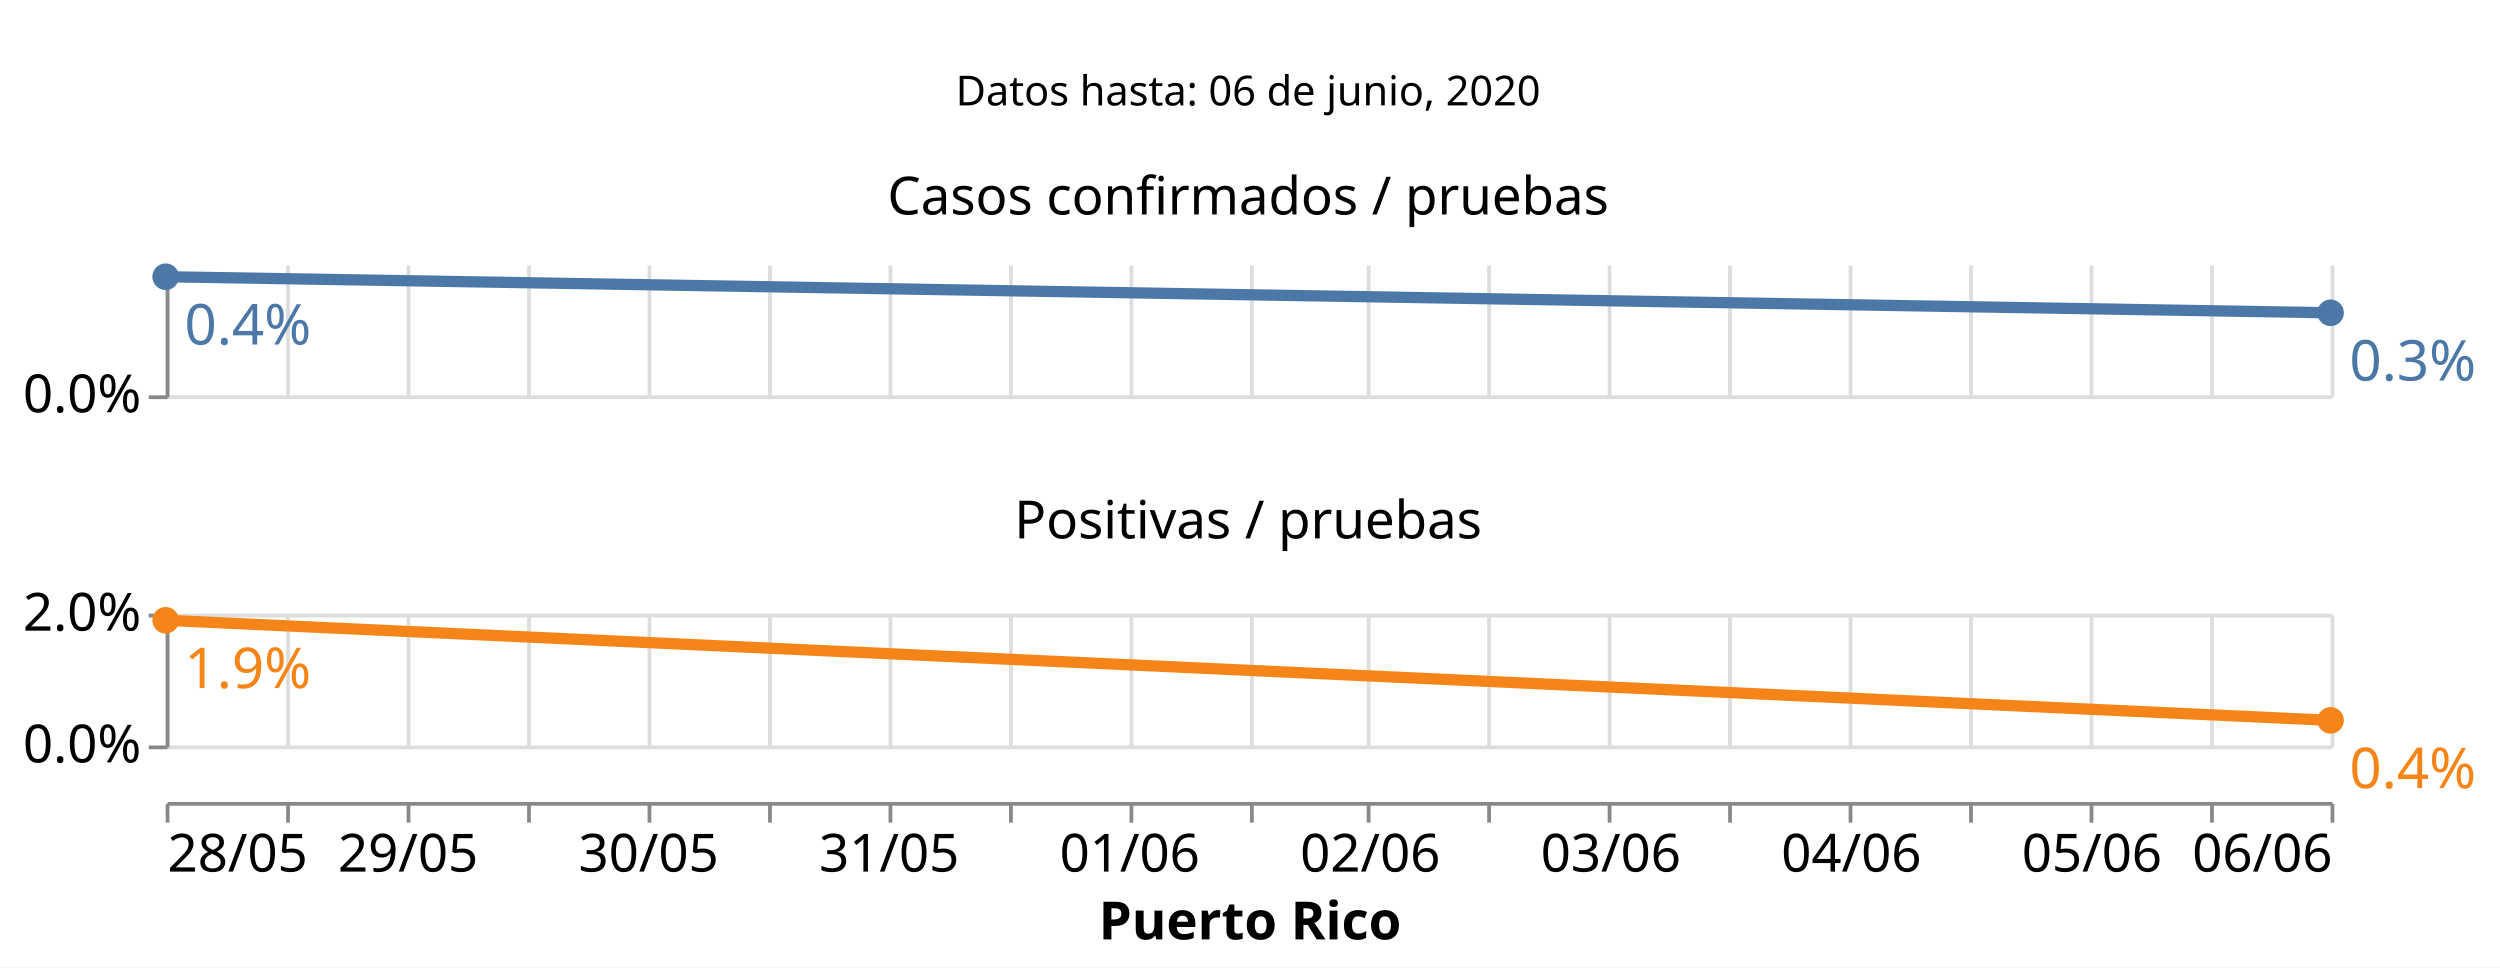
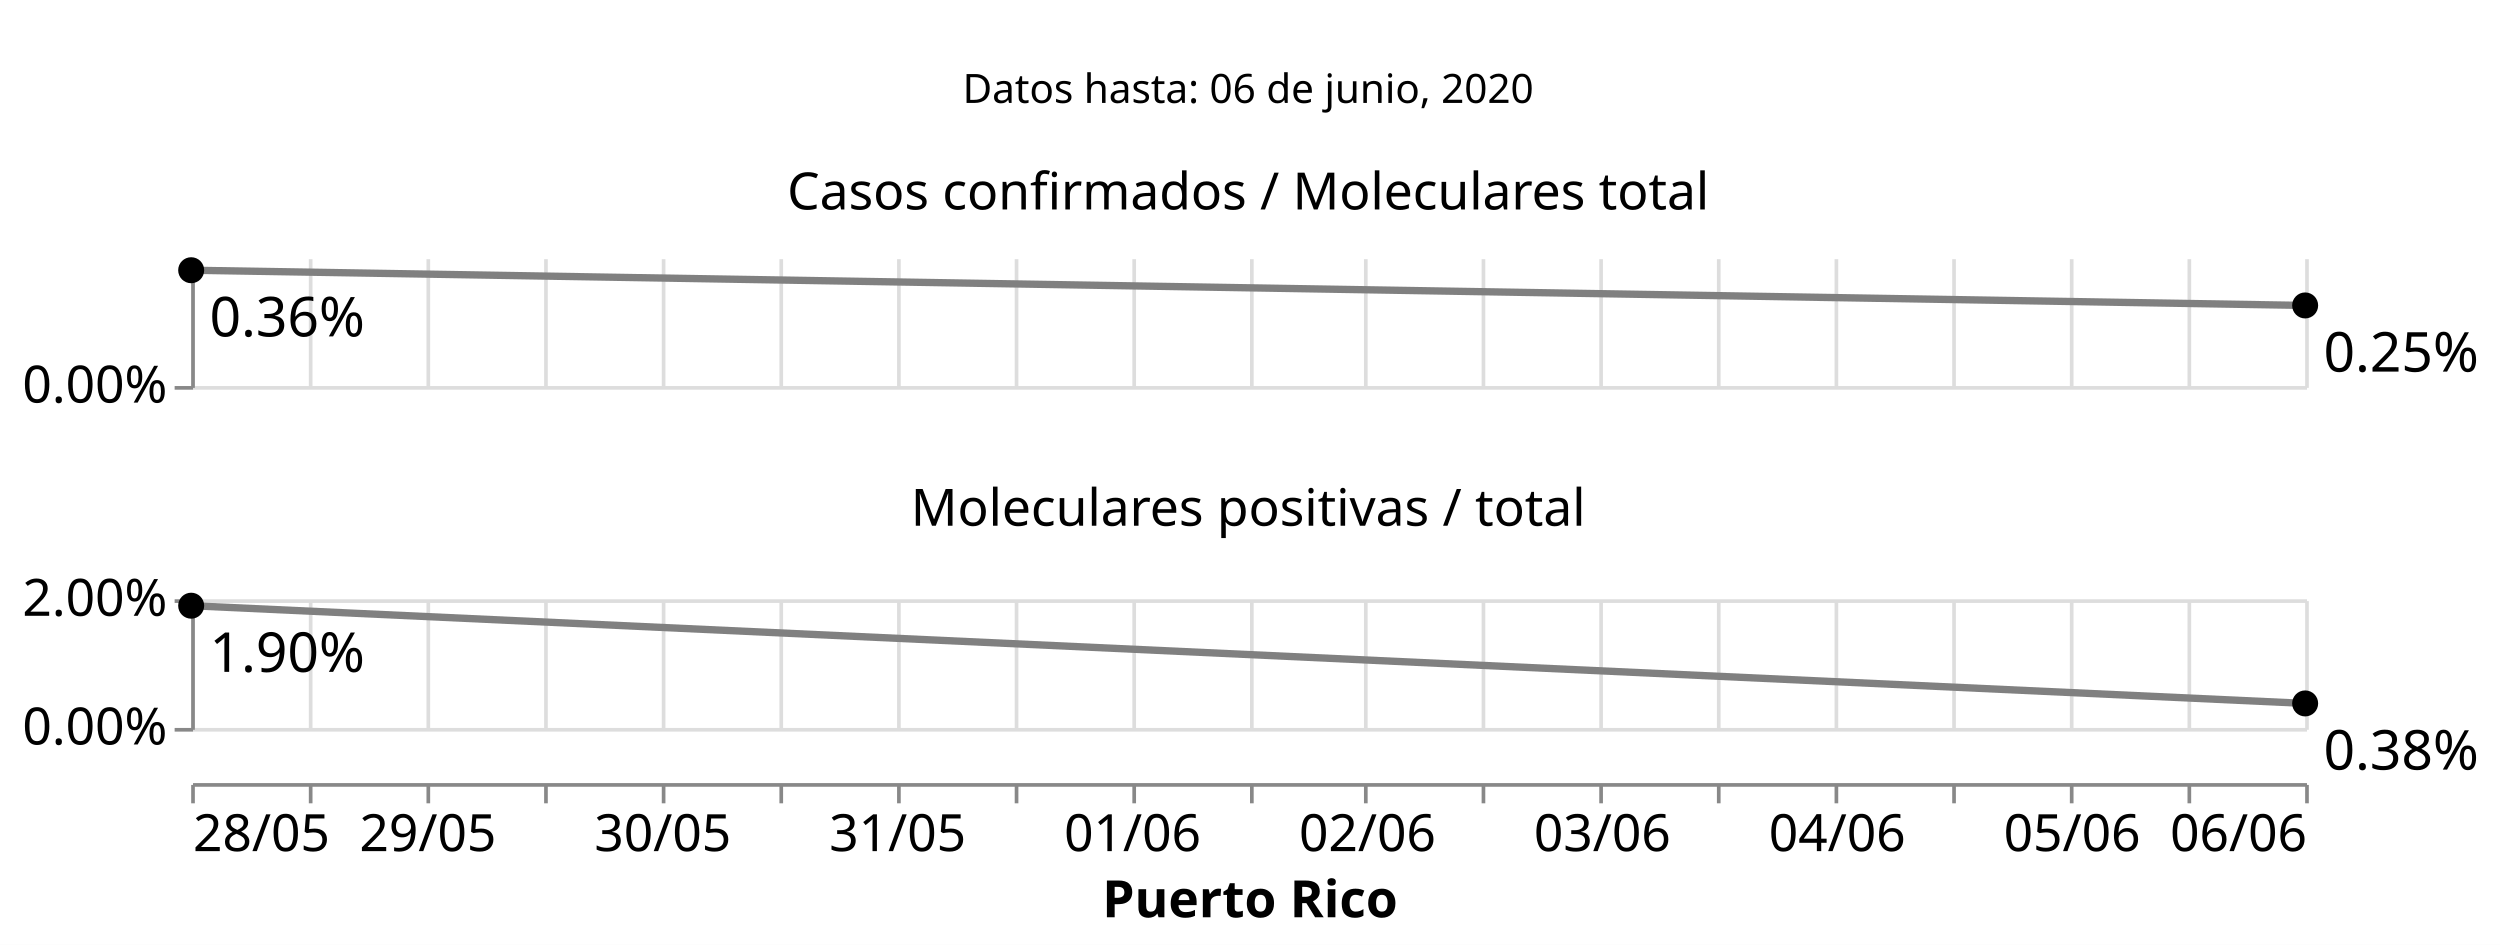
- <svg xmlns="http://www.w3.org/2000/svg" class="marks" width="664" height="257" viewBox="0 0 664 257" version="1.1">
-   <rect width="664" height="257" style="fill: white;" />
-   <g transform="translate(44,5)">
+ <svg xmlns="http://www.w3.org/2000/svg" class="marks" width="680" height="257" viewBox="0 0 680 257" version="1.1">
+   <rect width="680" height="257" style="fill: white;" />
+   <g transform="translate(52,5)">
    <g class="mark-group role-frame root">
      <g transform="translate(0,0)">
        <path class="background" d="M0,0h0v0h0Z" style="fill: none;" />
        <g>
          <g class="mark-group role-scope concat_0_group">
            <g transform="translate(0,0)">
              <path class="background" d="M0,0h575v40h-575Z" style="fill: none; stroke: #ddd; stroke-width: 0;" />
              <g>
                <g class="mark-text role-mark concat_0_marks">
                  <text text-anchor="middle" transform="translate(287.5,23)" style="font-family: sans-serif; font-size: 11px; fill: black;">Datos hasta: 06 de junio, 2020</text>
                </g>
              </g>
              <path class="foreground" d="" style="display: none; fill: none;" />
            </g>
          </g>
          <g class="mark-group role-scope concat_1_group">
            <g transform="translate(0,65)">
              <path class="background" d="M0,0h0v0h0Z" style="fill: none;" />
              <g>
                <g class="mark-group role-column-footer concat_1_column_footer">
                  <g transform="translate(0,143)">
                    <path class="background" d="M0,0h575v0h-575Z" style="fill: none;" />
                    <g>
                      <g class="mark-group role-axis">
                        <g transform="translate(0.5,0.5)">
                          <path class="background" d="M0,0h0v0h0Z" style="pointer-events: none; fill: none;" />
                          <g>
                            <g class="mark-rule role-axis-tick" style="pointer-events: none;">
                              <line transform="translate(0,0)" x2="0" y2="5" style="fill: none; stroke: #888; stroke-width: 1; opacity: 1;" />
                              <line transform="translate(32,0)" x2="0" y2="5" style="fill: none; stroke: #888; stroke-width: 1; opacity: 1;" />
                              <line transform="translate(64,0)" x2="0" y2="5" style="fill: none; stroke: #888; stroke-width: 1; opacity: 1;" />
                              <line transform="translate(96,0)" x2="0" y2="5" style="fill: none; stroke: #888; stroke-width: 1; opacity: 1;" />
                              <line transform="translate(128,0)" x2="0" y2="5" style="fill: none; stroke: #888; stroke-width: 1; opacity: 1;" />
                              <line transform="translate(160,0)" x2="0" y2="5" style="fill: none; stroke: #888; stroke-width: 1; opacity: 1;" />
                              <line transform="translate(192,0)" x2="0" y2="5" style="fill: none; stroke: #888; stroke-width: 1; opacity: 1;" />
                              <line transform="translate(224,0)" x2="0" y2="5" style="fill: none; stroke: #888; stroke-width: 1; opacity: 1;" />
                              <line transform="translate(256,0)" x2="0" y2="5" style="fill: none; stroke: #888; stroke-width: 1; opacity: 1;" />
                              <line transform="translate(288,0)" x2="0" y2="5" style="fill: none; stroke: #888; stroke-width: 1; opacity: 1;" />
                              <line transform="translate(319,0)" x2="0" y2="5" style="fill: none; stroke: #888; stroke-width: 1; opacity: 1;" />
                              <line transform="translate(351,0)" x2="0" y2="5" style="fill: none; stroke: #888; stroke-width: 1; opacity: 1;" />
                              <line transform="translate(383,0)" x2="0" y2="5" style="fill: none; stroke: #888; stroke-width: 1; opacity: 1;" />
                              <line transform="translate(415,0)" x2="0" y2="5" style="fill: none; stroke: #888; stroke-width: 1; opacity: 1;" />
                              <line transform="translate(447,0)" x2="0" y2="5" style="fill: none; stroke: #888; stroke-width: 1; opacity: 1;" />
                              <line transform="translate(479,0)" x2="0" y2="5" style="fill: none; stroke: #888; stroke-width: 1; opacity: 1;" />
                              <line transform="translate(511,0)" x2="0" y2="5" style="fill: none; stroke: #888; stroke-width: 1; opacity: 1;" />
                              <line transform="translate(543,0)" x2="0" y2="5" style="fill: none; stroke: #888; stroke-width: 1; opacity: 1;" />
                              <line transform="translate(575,0)" x2="0" y2="5" style="fill: none; stroke: #888; stroke-width: 1; opacity: 1;" />
                            </g>
                            <g class="mark-text role-axis-label" style="pointer-events: none;">
                              <text text-anchor="start" transform="translate(0,18)" style="font-family: sans-serif; font-size: 14px; fill: #000; opacity: 1;">28/05</text>
                              <text text-anchor="middle" transform="translate(31.94444,18)" style="font-family: sans-serif; font-size: 14px; fill: #000; opacity: 0;">28/05</text>
                              <text text-anchor="middle" transform="translate(63.88889,18)" style="font-family: sans-serif; font-size: 14px; fill: #000; opacity: 1;">29/05</text>
                              <text text-anchor="middle" transform="translate(95.83333,18)" style="font-family: sans-serif; font-size: 14px; fill: #000; opacity: 0;">29/05</text>
                              <text text-anchor="middle" transform="translate(127.7778,18)" style="font-family: sans-serif; font-size: 14px; fill: #000; opacity: 1;">30/05</text>
                              <text text-anchor="middle" transform="translate(159.7222,18)" style="font-family: sans-serif; font-size: 14px; fill: #000; opacity: 0;">30/05</text>
                              <text text-anchor="middle" transform="translate(191.6667,18)" style="font-family: sans-serif; font-size: 14px; fill: #000; opacity: 1;">31/05</text>
                              <text text-anchor="middle" transform="translate(223.6111,18)" style="font-family: sans-serif; font-size: 14px; fill: #000; opacity: 0;">31/05</text>
                              <text text-anchor="middle" transform="translate(255.5556,18)" style="font-family: sans-serif; font-size: 14px; fill: #000; opacity: 1;">01/06</text>
                              <text text-anchor="middle" transform="translate(287.5,18)" style="font-family: sans-serif; font-size: 14px; fill: #000; opacity: 0;">01/06</text>
                              <text text-anchor="middle" transform="translate(319.4444,18)" style="font-family: sans-serif; font-size: 14px; fill: #000; opacity: 1;">02/06</text>
                              <text text-anchor="middle" transform="translate(351.3889,18)" style="font-family: sans-serif; font-size: 14px; fill: #000; opacity: 0;">02/06</text>
                              <text text-anchor="middle" transform="translate(383.3333,18)" style="font-family: sans-serif; font-size: 14px; fill: #000; opacity: 1;">03/06</text>
                              <text text-anchor="middle" transform="translate(415.2778,18)" style="font-family: sans-serif; font-size: 14px; fill: #000; opacity: 0;">03/06</text>
                              <text text-anchor="middle" transform="translate(447.2222,18)" style="font-family: sans-serif; font-size: 14px; fill: #000; opacity: 1;">04/06</text>
                              <text text-anchor="middle" transform="translate(479.1667,18)" style="font-family: sans-serif; font-size: 14px; fill: #000; opacity: 0;">04/06</text>
                              <text text-anchor="middle" transform="translate(511.1111,18)" style="font-family: sans-serif; font-size: 14px; fill: #000; opacity: 1;">05/06</text>
                              <text text-anchor="middle" transform="translate(543.0556,18)" style="font-family: sans-serif; font-size: 14px; fill: #000; opacity: 0;">05/06</text>
                              <text text-anchor="end" transform="translate(575,18)" style="font-family: sans-serif; font-size: 14px; fill: #000; opacity: 1;">06/06</text>
                            </g>
                            <g class="mark-rule role-axis-domain" style="pointer-events: none;">
                              <line transform="translate(0,0)" x2="575" y2="0" style="fill: none; stroke: #888; stroke-width: 1; opacity: 1;" />
                            </g>
                            <g class="mark-text role-axis-title" style="pointer-events: none;">
                              <text text-anchor="middle" transform="translate(287.5,36)" style="font-family: sans-serif; font-size: 14px; font-weight: bold; fill: #000; opacity: 1;">Puerto Rico</text>
                            </g>
                          </g>
                          <path class="foreground" d="" style="pointer-events: none; display: none; fill: none;" />
                        </g>
                      </g>
                    </g>
                    <path class="foreground" d="" style="display: none; fill: none;" />
                  </g>
                </g>
                <g class="mark-group role-scope concat_1_cell">
                  <g transform="translate(0,0)">
                    <path class="background" d="M0,0h575v35h-575Z" style="fill: none; stroke: #ddd; stroke-width: 0;" />
                    <g>
                      <g class="mark-group role-axis">
                        <g transform="translate(0.5,35.5)">
                          <path class="background" d="M0,0h0v0h0Z" style="pointer-events: none; fill: none;" />
                          <g>
                            <g class="mark-rule role-axis-grid" style="pointer-events: none;">
                              <line transform="translate(0,-35)" x2="0" y2="35" style="fill: none; stroke: #ddd; stroke-width: 1; opacity: 1;" />
                              <line transform="translate(32,-35)" x2="0" y2="35" style="fill: none; stroke: #ddd; stroke-width: 1; opacity: 1;" />
                              <line transform="translate(64,-35)" x2="0" y2="35" style="fill: none; stroke: #ddd; stroke-width: 1; opacity: 1;" />
                              <line transform="translate(96,-35)" x2="0" y2="35" style="fill: none; stroke: #ddd; stroke-width: 1; opacity: 1;" />
                              <line transform="translate(128,-35)" x2="0" y2="35" style="fill: none; stroke: #ddd; stroke-width: 1; opacity: 1;" />
                              <line transform="translate(160,-35)" x2="0" y2="35" style="fill: none; stroke: #ddd; stroke-width: 1; opacity: 1;" />
                              <line transform="translate(192,-35)" x2="0" y2="35" style="fill: none; stroke: #ddd; stroke-width: 1; opacity: 1;" />
                              <line transform="translate(224,-35)" x2="0" y2="35" style="fill: none; stroke: #ddd; stroke-width: 1; opacity: 1;" />
                              <line transform="translate(256,-35)" x2="0" y2="35" style="fill: none; stroke: #ddd; stroke-width: 1; opacity: 1;" />
                              <line transform="translate(288,-35)" x2="0" y2="35" style="fill: none; stroke: #ddd; stroke-width: 1; opacity: 1;" />
                              <line transform="translate(319,-35)" x2="0" y2="35" style="fill: none; stroke: #ddd; stroke-width: 1; opacity: 1;" />
                              <line transform="translate(351,-35)" x2="0" y2="35" style="fill: none; stroke: #ddd; stroke-width: 1; opacity: 1;" />
                              <line transform="translate(383,-35)" x2="0" y2="35" style="fill: none; stroke: #ddd; stroke-width: 1; opacity: 1;" />
                              <line transform="translate(415,-35)" x2="0" y2="35" style="fill: none; stroke: #ddd; stroke-width: 1; opacity: 1;" />
                              <line transform="translate(447,-35)" x2="0" y2="35" style="fill: none; stroke: #ddd; stroke-width: 1; opacity: 1;" />
                              <line transform="translate(479,-35)" x2="0" y2="35" style="fill: none; stroke: #ddd; stroke-width: 1; opacity: 1;" />
                              <line transform="translate(511,-35)" x2="0" y2="35" style="fill: none; stroke: #ddd; stroke-width: 1; opacity: 1;" />
                              <line transform="translate(543,-35)" x2="0" y2="35" style="fill: none; stroke: #ddd; stroke-width: 1; opacity: 1;" />
                              <line transform="translate(575,-35)" x2="0" y2="35" style="fill: none; stroke: #ddd; stroke-width: 1; opacity: 1;" />
                            </g>
                          </g>
                          <path class="foreground" d="" style="pointer-events: none; display: none; fill: none;" />
                        </g>
                      </g>
                      <g class="mark-group role-axis">
                        <g transform="translate(0.5,0.5)">
                          <path class="background" d="M0,0h0v0h0Z" style="pointer-events: none; fill: none;" />
                          <g>
                            <g class="mark-rule role-axis-grid" style="pointer-events: none;">
                              <line transform="translate(0,35)" x2="575" y2="0" style="fill: none; stroke: #ddd; stroke-width: 1; opacity: 1;" />
                            </g>
                          </g>
                          <path class="foreground" d="" style="pointer-events: none; display: none; fill: none;" />
                        </g>
                      </g>
                      <g class="mark-group role-axis">
                        <g transform="translate(0.5,0.5)">
                          <path class="background" d="M0,0h0v0h0Z" style="pointer-events: none; fill: none;" />
                          <g>
                            <g class="mark-rule role-axis-tick" style="pointer-events: none;">
                              <line transform="translate(0,35)" x2="-5" y2="0" style="fill: none; stroke: #888; stroke-width: 1; opacity: 1;" />
                            </g>
                            <g class="mark-text role-axis-label" style="pointer-events: none;">
-                               <text text-anchor="end" transform="translate(-7,39)" style="font-family: sans-serif; font-size: 14px; fill: #000; opacity: 1;">0.0%</text>
+                               <text text-anchor="end" transform="translate(-7,39)" style="font-family: sans-serif; font-size: 14px; fill: #000; opacity: 1;">0.00%</text>
                            </g>
                            <g class="mark-rule role-axis-domain" style="pointer-events: none;">
                              <line transform="translate(0,35)" x2="0" y2="-35" style="fill: none; stroke: #888; stroke-width: 1; opacity: 1;" />
                            </g>
                          </g>
                          <path class="foreground" d="" style="pointer-events: none; display: none; fill: none;" />
                        </g>
                      </g>
-                       <g class="mark-group role-scope concat_1_child_layer_0_layer_0_pathgroup">
-                         <g transform="translate(0,0)">
-                           <path class="background" d="M0,0h575v35h-575Z" style="fill: none;" />
-                           <g>
-                             <g class="mark-line role-mark concat_1_child_layer_0_layer_0_marks">
-                               <path d="M0,3.502L575,13.081" style="fill: none; stroke: #4c78a8; stroke-width: 3;" />
-                             </g>
-                           </g>
-                           <path class="foreground" d="" style="display: none; fill: none;" />
-                         </g>
+                       <g class="mark-line role-mark concat_1_child_layer_0_layer_0_marks">
+                         <path d="M0,3.502L575,13.081" style="fill: none; stroke: grey; stroke-width: 2;" />
                      </g>
                      <g class="mark-symbol role-mark concat_1_child_layer_0_layer_1_marks">
-                         <path transform="translate(0,3.501575)" d="M3.536,0A3.536,3.536,0,1,1,-3.536,0A3.536,3.536,0,1,1,3.536,0" style="fill: #4c78a8; stroke-width: 2; opacity: 1;" />
-                         <path transform="translate(575,13.08101)" d="M3.536,0A3.536,3.536,0,1,1,-3.536,0A3.536,3.536,0,1,1,3.536,0" style="fill: #4c78a8; stroke-width: 2; opacity: 1;" />
+                         <path transform="translate(0,3.501575)" d="M3.536,0A3.536,3.536,0,1,1,-3.536,0A3.536,3.536,0,1,1,3.536,0" style="fill: black; stroke-width: 2; opacity: 1;" />
+                         <path transform="translate(575,13.08101)" d="M3.536,0A3.536,3.536,0,1,1,-3.536,0A3.536,3.536,0,1,1,3.536,0" style="fill: black; stroke-width: 2; opacity: 1;" />
                      </g>
                      <g class="mark-text role-mark concat_1_child_layer_1_marks">
-                         <text text-anchor="start" transform="translate(5,21.50157)" style="font-family: sans-serif; font-size: 15px; fill: #4c78a8;">0.4%</text>
-                         <text text-anchor="start" transform="translate(580,31.08101)" style="font-family: sans-serif; font-size: 15px; fill: #4c78a8;">0.3%</text>
+                         <text text-anchor="start" transform="translate(5,21.50157)" style="font-family: sans-serif; font-size: 15px; fill: black;">0.36%</text>
+                         <text text-anchor="start" transform="translate(580,31.08101)" style="font-family: sans-serif; font-size: 15px; fill: black;">0.25%</text>
                      </g>
                      <g class="mark-group role-title">
                        <g transform="translate(287.5,-24.03396)">
                          <path class="background" d="M0,0h0v0h0Z" style="pointer-events: none; fill: none;" />
                          <g>
                            <g class="mark-text role-title-text" style="pointer-events: none;">
-                               <text text-anchor="middle" transform="translate(0,11)" style="font-family: sans-serif; font-size: 14px; fill: #000; opacity: 1;">Casos confirmados / pruebas</text>
+                               <text text-anchor="middle" transform="translate(0,11)" style="font-family: sans-serif; font-size: 14px; fill: #000; opacity: 1;">Casos confirmados / Moleculares total</text>
                            </g>
                          </g>
                          <path class="foreground" d="" style="pointer-events: none; display: none; fill: none;" />
                        </g>
                      </g>
                    </g>
                    <path class="foreground" d="" style="display: none; fill: none;" />
                  </g>
                  <g transform="translate(0,93)">
                    <path class="background" d="M0,0h575v35h-575Z" style="fill: none; stroke: #ddd; stroke-width: 0;" />
                    <g>
                      <g class="mark-group role-axis">
                        <g transform="translate(0.5,35.5)">
                          <path class="background" d="M0,0h0v0h0Z" style="pointer-events: none; fill: none;" />
                          <g>
                            <g class="mark-rule role-axis-grid" style="pointer-events: none;">
                              <line transform="translate(0,-35)" x2="0" y2="35" style="fill: none; stroke: #ddd; stroke-width: 1; opacity: 1;" />
                              <line transform="translate(32,-35)" x2="0" y2="35" style="fill: none; stroke: #ddd; stroke-width: 1; opacity: 1;" />
                              <line transform="translate(64,-35)" x2="0" y2="35" style="fill: none; stroke: #ddd; stroke-width: 1; opacity: 1;" />
                              <line transform="translate(96,-35)" x2="0" y2="35" style="fill: none; stroke: #ddd; stroke-width: 1; opacity: 1;" />
                              <line transform="translate(128,-35)" x2="0" y2="35" style="fill: none; stroke: #ddd; stroke-width: 1; opacity: 1;" />
                              <line transform="translate(160,-35)" x2="0" y2="35" style="fill: none; stroke: #ddd; stroke-width: 1; opacity: 1;" />
                              <line transform="translate(192,-35)" x2="0" y2="35" style="fill: none; stroke: #ddd; stroke-width: 1; opacity: 1;" />
                              <line transform="translate(224,-35)" x2="0" y2="35" style="fill: none; stroke: #ddd; stroke-width: 1; opacity: 1;" />
                              <line transform="translate(256,-35)" x2="0" y2="35" style="fill: none; stroke: #ddd; stroke-width: 1; opacity: 1;" />
                              <line transform="translate(288,-35)" x2="0" y2="35" style="fill: none; stroke: #ddd; stroke-width: 1; opacity: 1;" />
                              <line transform="translate(319,-35)" x2="0" y2="35" style="fill: none; stroke: #ddd; stroke-width: 1; opacity: 1;" />
                              <line transform="translate(351,-35)" x2="0" y2="35" style="fill: none; stroke: #ddd; stroke-width: 1; opacity: 1;" />
                              <line transform="translate(383,-35)" x2="0" y2="35" style="fill: none; stroke: #ddd; stroke-width: 1; opacity: 1;" />
                              <line transform="translate(415,-35)" x2="0" y2="35" style="fill: none; stroke: #ddd; stroke-width: 1; opacity: 1;" />
                              <line transform="translate(447,-35)" x2="0" y2="35" style="fill: none; stroke: #ddd; stroke-width: 1; opacity: 1;" />
                              <line transform="translate(479,-35)" x2="0" y2="35" style="fill: none; stroke: #ddd; stroke-width: 1; opacity: 1;" />
                              <line transform="translate(511,-35)" x2="0" y2="35" style="fill: none; stroke: #ddd; stroke-width: 1; opacity: 1;" />
                              <line transform="translate(543,-35)" x2="0" y2="35" style="fill: none; stroke: #ddd; stroke-width: 1; opacity: 1;" />
                              <line transform="translate(575,-35)" x2="0" y2="35" style="fill: none; stroke: #ddd; stroke-width: 1; opacity: 1;" />
                            </g>
                          </g>
                          <path class="foreground" d="" style="pointer-events: none; display: none; fill: none;" />
                        </g>
                      </g>
                      <g class="mark-group role-axis">
                        <g transform="translate(0.5,0.5)">
                          <path class="background" d="M0,0h0v0h0Z" style="pointer-events: none; fill: none;" />
                          <g>
                            <g class="mark-rule role-axis-grid" style="pointer-events: none;">
                              <line transform="translate(0,35)" x2="575" y2="0" style="fill: none; stroke: #ddd; stroke-width: 1; opacity: 1;" />
                              <line transform="translate(0,0)" x2="575" y2="0" style="fill: none; stroke: #ddd; stroke-width: 1; opacity: 1;" />
                            </g>
                          </g>
                          <path class="foreground" d="" style="pointer-events: none; display: none; fill: none;" />
                        </g>
                      </g>
                      <g class="mark-group role-axis">
                        <g transform="translate(0.5,0.5)">
                          <path class="background" d="M0,0h0v0h0Z" style="pointer-events: none; fill: none;" />
                          <g>
                            <g class="mark-rule role-axis-tick" style="pointer-events: none;">
                              <line transform="translate(0,35)" x2="-5" y2="0" style="fill: none; stroke: #888; stroke-width: 1; opacity: 1;" />
                              <line transform="translate(0,0)" x2="-5" y2="0" style="fill: none; stroke: #888; stroke-width: 1; opacity: 1;" />
                            </g>
                            <g class="mark-text role-axis-label" style="pointer-events: none;">
-                               <text text-anchor="end" transform="translate(-7,39)" style="font-family: sans-serif; font-size: 14px; fill: #000; opacity: 1;">0.0%</text>
-                               <text text-anchor="end" transform="translate(-7,4)" style="font-family: sans-serif; font-size: 14px; fill: #000; opacity: 1;">2.0%</text>
+                               <text text-anchor="end" transform="translate(-7,39)" style="font-family: sans-serif; font-size: 14px; fill: #000; opacity: 1;">0.00%</text>
+                               <text text-anchor="end" transform="translate(-7,4)" style="font-family: sans-serif; font-size: 14px; fill: #000; opacity: 1;">2.00%</text>
                            </g>
                            <g class="mark-rule role-axis-domain" style="pointer-events: none;">
                              <line transform="translate(0,35)" x2="0" y2="-35" style="fill: none; stroke: #888; stroke-width: 1; opacity: 1;" />
                            </g>
                          </g>
                          <path class="foreground" d="" style="pointer-events: none; display: none; fill: none;" />
                        </g>
                      </g>
-                       <g class="mark-group role-scope concat_1_child_layer_0_layer_0_pathgroup">
-                         <g transform="translate(0,0)">
-                           <path class="background" d="M0,0h575v35h-575Z" style="fill: none;" />
-                           <g>
-                             <g class="mark-line role-mark concat_1_child_layer_0_layer_0_marks">
-                               <path d="M0,1.752L575,28.332" style="fill: none; stroke: #f58518; stroke-width: 3;" />
-                             </g>
-                           </g>
-                           <path class="foreground" d="" style="display: none; fill: none;" />
-                         </g>
+                       <g class="mark-line role-mark concat_1_child_layer_0_layer_0_marks">
+                         <path d="M0,1.752L575,28.332" style="fill: none; stroke: grey; stroke-width: 2;" />
                      </g>
                      <g class="mark-symbol role-mark concat_1_child_layer_0_layer_1_marks">
-                         <path transform="translate(0,1.751662)" d="M3.536,0A3.536,3.536,0,1,1,-3.536,0A3.536,3.536,0,1,1,3.536,0" style="fill: #f58518; stroke-width: 2; opacity: 1;" />
-                         <path transform="translate(575,28.33169)" d="M3.536,0A3.536,3.536,0,1,1,-3.536,0A3.536,3.536,0,1,1,3.536,0" style="fill: #f58518; stroke-width: 2; opacity: 1;" />
+                         <path transform="translate(0,1.751662)" d="M3.536,0A3.536,3.536,0,1,1,-3.536,0A3.536,3.536,0,1,1,3.536,0" style="fill: black; stroke-width: 2; opacity: 1;" />
+                         <path transform="translate(575,28.33169)" d="M3.536,0A3.536,3.536,0,1,1,-3.536,0A3.536,3.536,0,1,1,3.536,0" style="fill: black; stroke-width: 2; opacity: 1;" />
                      </g>
                      <g class="mark-text role-mark concat_1_child_layer_1_marks">
-                         <text text-anchor="start" transform="translate(5,19.75166)" style="font-family: sans-serif; font-size: 15px; fill: #f58518;">1.9%</text>
-                         <text text-anchor="start" transform="translate(580,46.33169)" style="font-family: sans-serif; font-size: 15px; fill: #f58518;">0.4%</text>
+                         <text text-anchor="start" transform="translate(5,19.75166)" style="font-family: sans-serif; font-size: 15px; fill: black;">1.90%</text>
+                         <text text-anchor="start" transform="translate(580,46.33169)" style="font-family: sans-serif; font-size: 15px; fill: black;">0.38%</text>
                      </g>
                      <g class="mark-group role-title">
                        <g transform="translate(287.5,-31)">
                          <path class="background" d="M0,0h0v0h0Z" style="pointer-events: none; fill: none;" />
                          <g>
                            <g class="mark-text role-title-text" style="pointer-events: none;">
-                               <text text-anchor="middle" transform="translate(0,11)" style="font-family: sans-serif; font-size: 14px; fill: #000; opacity: 1;">Positivas / pruebas</text>
+                               <text text-anchor="middle" transform="translate(0,11)" style="font-family: sans-serif; font-size: 14px; fill: #000; opacity: 1;">Moleculares positivas / total</text>
                            </g>
                          </g>
                          <path class="foreground" d="" style="pointer-events: none; display: none; fill: none;" />
                        </g>
                      </g>
                    </g>
                    <path class="foreground" d="" style="display: none; fill: none;" />
                  </g>
                </g>
              </g>
              <path class="foreground" d="" style="display: none; fill: none;" />
            </g>
          </g>
        </g>
        <path class="foreground" d="" style="display: none; fill: none;" />
      </g>
    </g>
  </g>
</svg>
